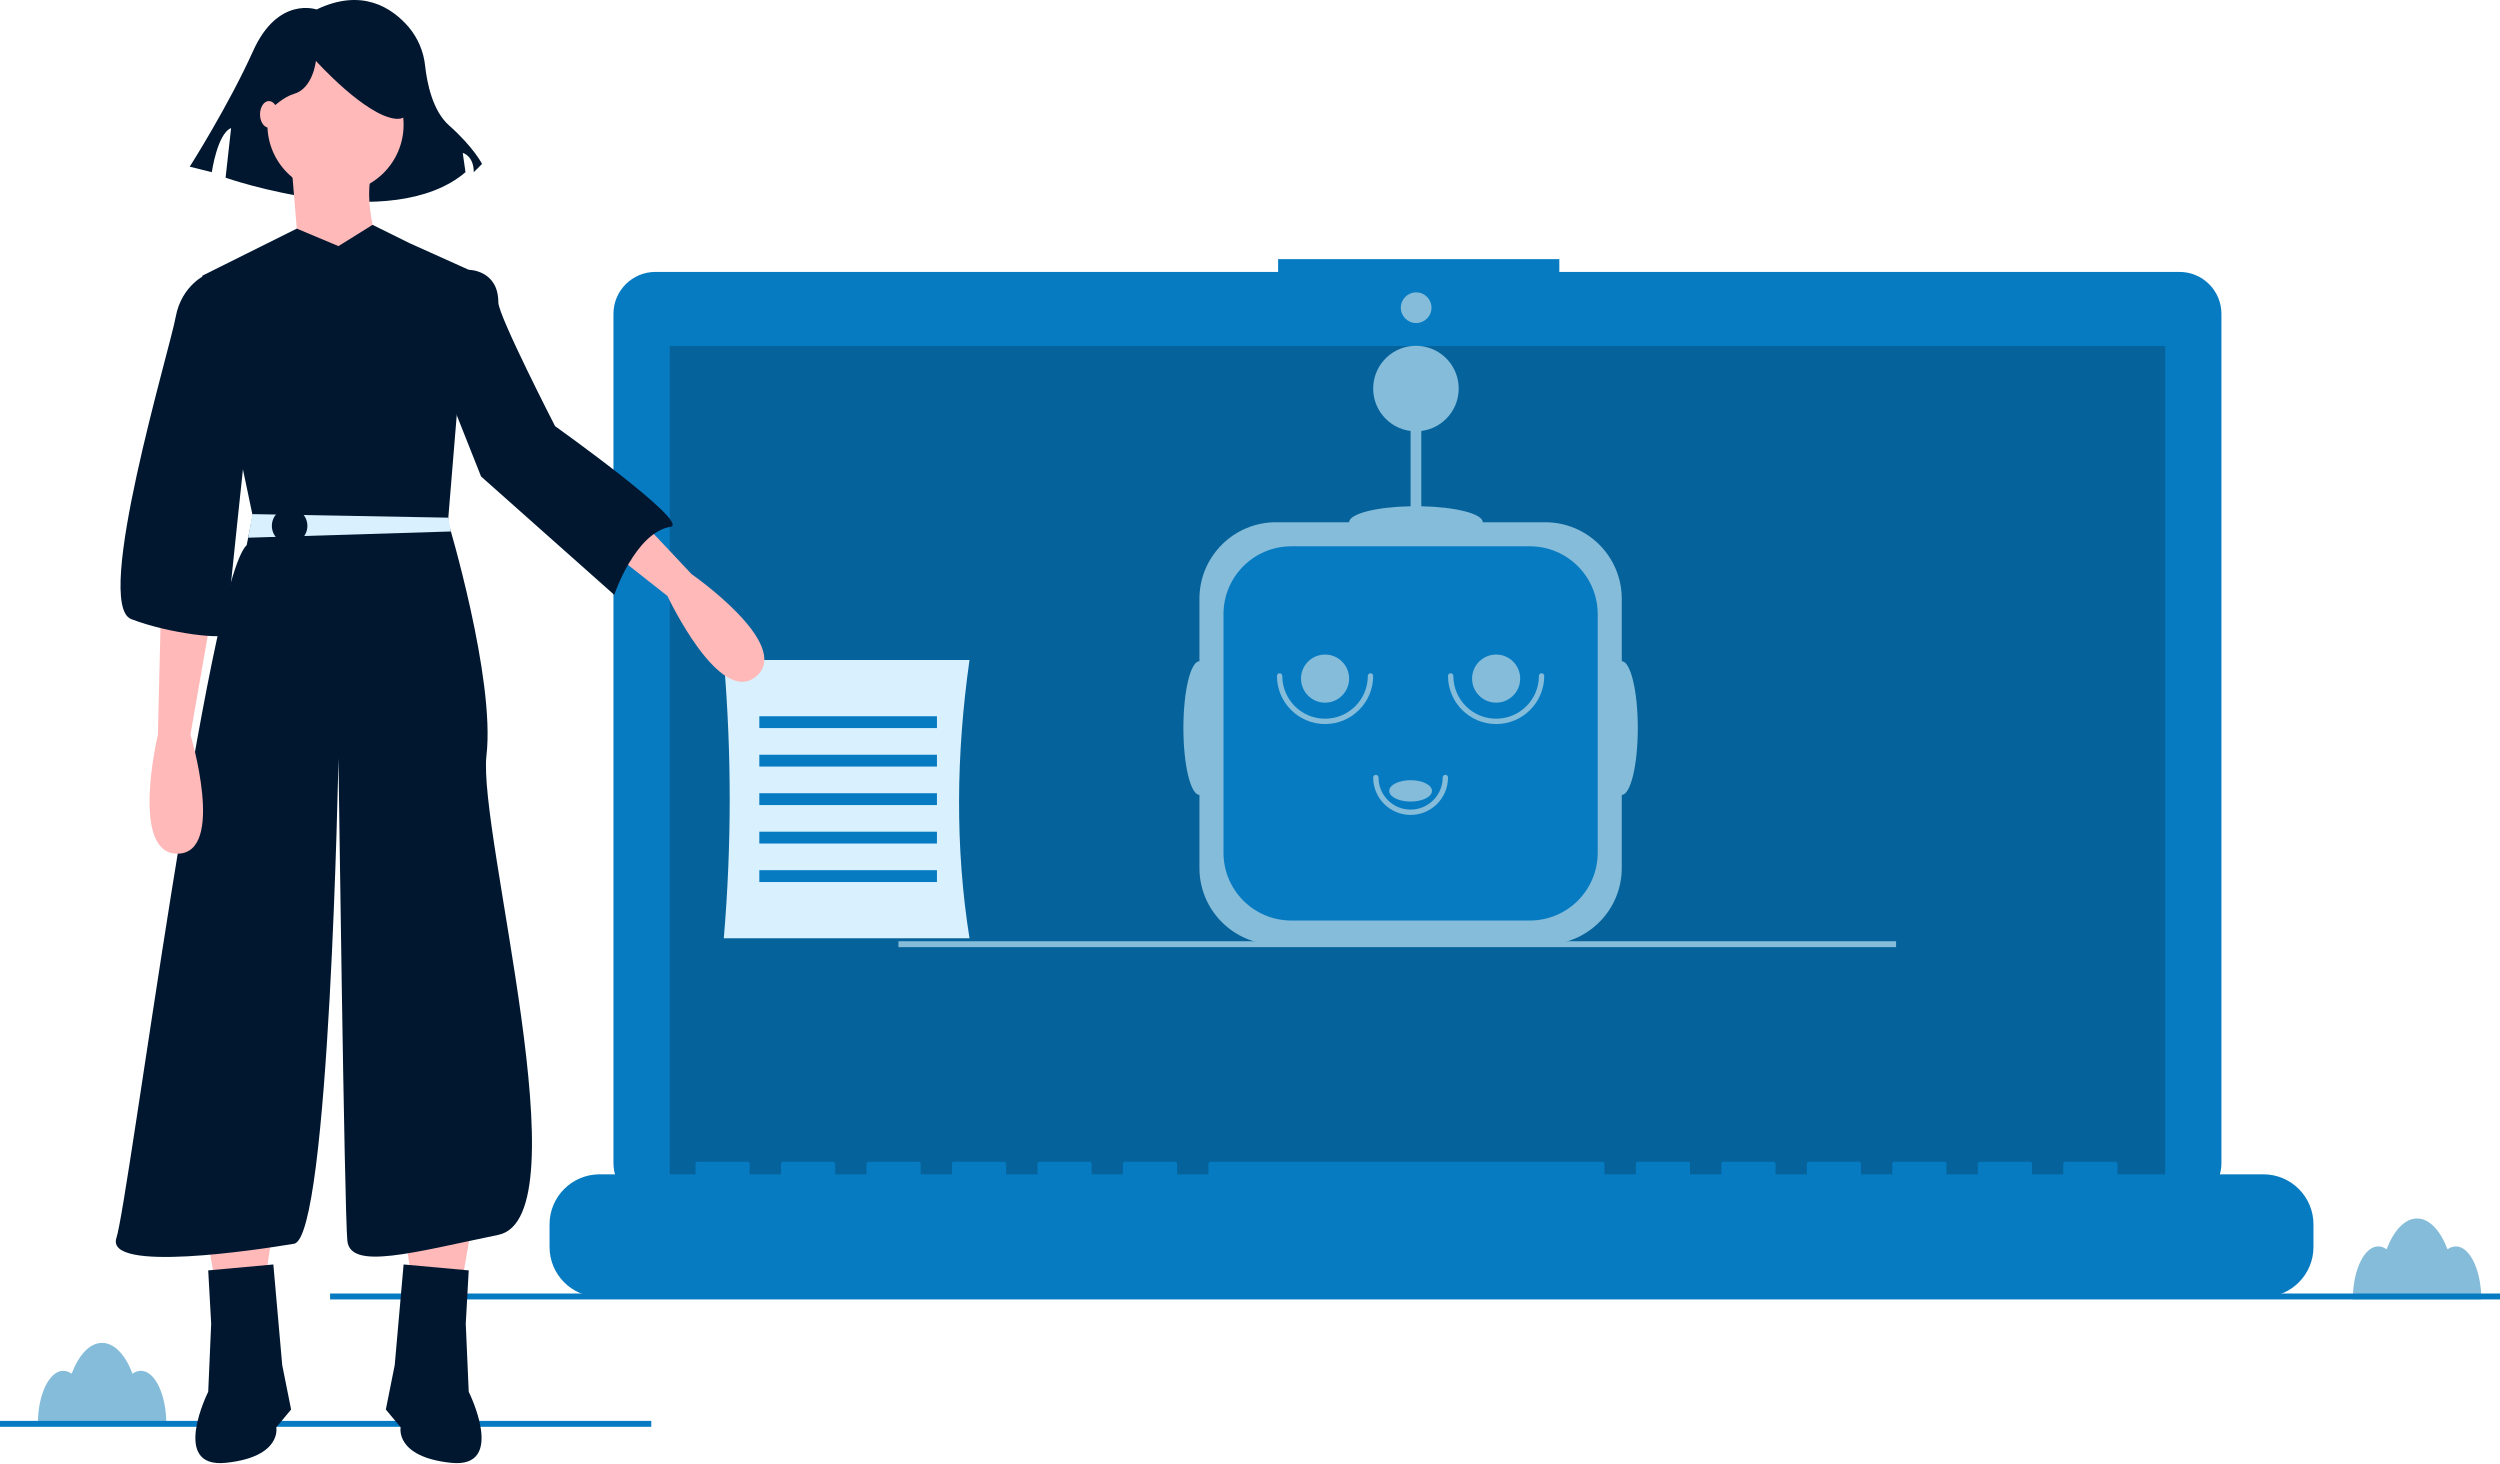
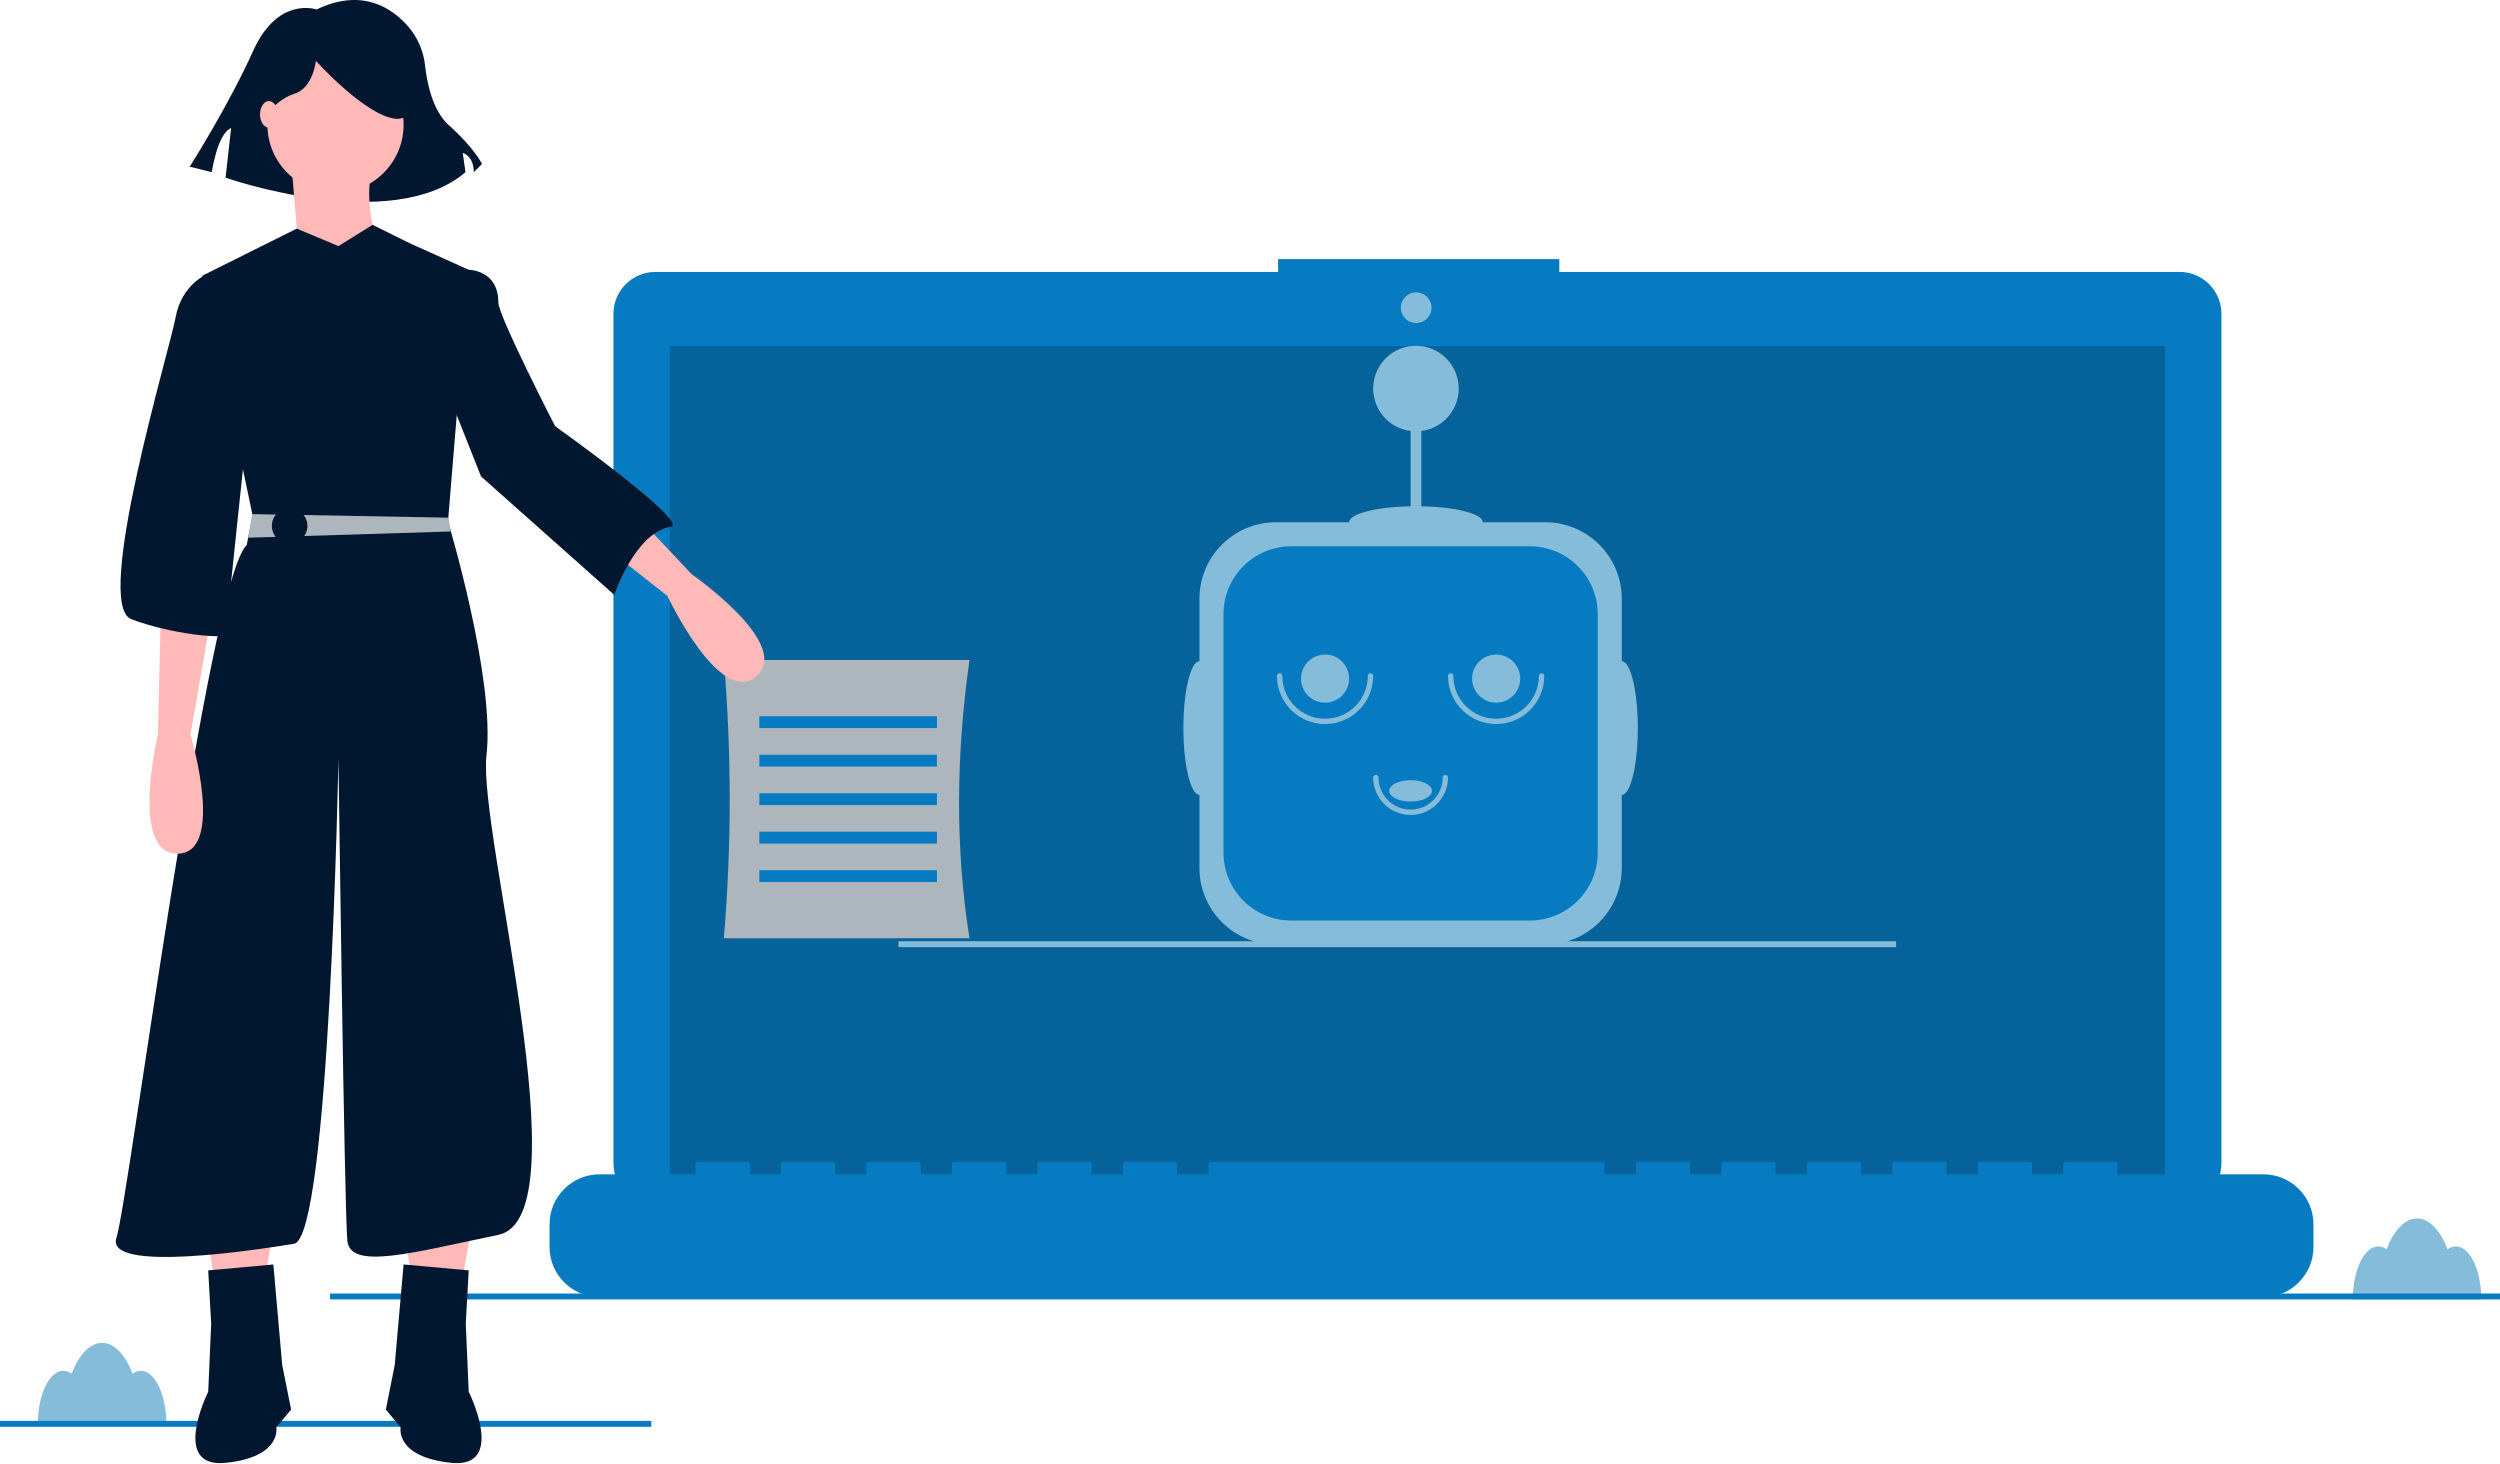
<svg xmlns="http://www.w3.org/2000/svg" id="e9b383de-0ed4-41c7-955a-d31167ca9f18" data-name="Layer 1" width="844.5" height="494.246" viewBox="0 0 844.5 494.246">
  <path d="M225.342,665.935a4.777,4.777,0,0,0-2.816.991c-2.4-6.344-6.117-10.42-10.291-10.42s-7.891,4.077-10.291,10.42a4.777,4.777,0,0,0-2.816-.991c-4.743,0-8.588,8.021-8.588,17.916H233.93C233.93,673.956,230.085,665.935,225.342,665.935Z" transform="translate(-177.7501 -202.877)" fill="#84bcda" />
  <rect y="479.974" width="220" height="2" fill="#067bc2" />
  <path d="M1007.342,623.909a4.777,4.777,0,0,0-2.816.991c-2.4-6.344-6.117-10.42-10.291-10.42s-7.891,4.077-10.291,10.42a4.777,4.777,0,0,0-2.816-.991c-4.743,0-8.588,8.021-8.588,17.916H1015.93C1015.93,631.93,1012.085,623.909,1007.342,623.909Z" transform="translate(-177.7501 -202.877)" fill="#84bcda" />
  <path d="M913.979,294.73H704.489v-4.318H609.498v4.318H399.145a14.17,14.17,0,0,0-14.17,14.17V595.757a14.17,14.17,0,0,0,14.17,14.17H913.979a14.17,14.17,0,0,0,14.17-14.17V308.901A14.17,14.17,0,0,0,913.979,294.73Z" transform="translate(-177.7501 -202.877)" fill="#067bc2" />
  <rect x="226.227" y="116.892" width="505.17" height="284.98" opacity="0.2" />
  <circle cx="478.38" cy="103.943" r="5.181" fill="#84bcda" />
  <rect x="111.5" y="436.948" width="733" height="2" fill="#067bc2" />
  <path d="M725.582,426.243V405.159a25.869,25.869,0,0,0-25.869-25.869H678.63c0-2.846-9.146-5.178-20.768-5.399V348.465a14.447,14.447,0,1,0-3.612,0v25.426c-11.622.221-20.768,2.553-20.768,5.399H608.787a25.869,25.869,0,0,0-25.869,25.869v21.084c-2.992,0-5.418,10.106-5.418,22.573s2.426,22.573,5.418,22.573v24.696a25.869,25.869,0,0,0,25.869,25.869h90.926a25.869,25.869,0,0,0,25.869-25.869V471.39c2.992,0,5.418-10.106,5.418-22.573S728.575,426.243,725.582,426.243Z" transform="translate(-177.7501 -202.877)" fill="#84bcda" />
  <path d="M436.216,184.539h80.568a22.922,22.922,0,0,1,22.922,22.922V288.029a22.922,22.922,0,0,1-22.922,22.922H436.216a22.922,22.922,0,0,1-22.922-22.922V207.461A22.922,22.922,0,0,1,436.216,184.539Z" fill="#067bc2" />
  <path d="M625.356,447.462a16.271,16.271,0,0,1-16.253-16.253.903.903,0,1,1,1.806,0,14.447,14.447,0,1,0,28.894,0,.903.903,0,0,1,1.806,0A16.271,16.271,0,0,1,625.356,447.462Z" transform="translate(-177.7501 -202.877)" fill="#84bcda" />
  <path d="M654.25,478.162a12.655,12.655,0,0,1-12.641-12.641.903.903,0,0,1,1.806,0,10.835,10.835,0,0,0,21.671,0,.903.903,0,1,1,1.806,0A12.655,12.655,0,0,1,654.25,478.162Z" transform="translate(-177.7501 -202.877)" fill="#84bcda" />
  <path d="M683.144,447.462a16.271,16.271,0,0,1-16.253-16.253.903.903,0,1,1,1.806,0,14.447,14.447,0,1,0,28.894,0,.903.903,0,0,1,1.806,0A16.272,16.272,0,0,1,683.144,447.462Z" transform="translate(-177.7501 -202.877)" fill="#84bcda" />
  <circle cx="447.606" cy="229.235" r="8.126" fill="#84bcda" />
  <circle cx="505.394" cy="229.235" r="8.126" fill="#84bcda" />
  <ellipse cx="476.5" cy="267.158" rx="7.224" ry="3.612" fill="#84bcda" />
  <path d="M942.334,599.564H893.031v-3.552a.704.704,0,0,0-.704-.704H875.424a.704.704,0,0,0-.704.704v3.552H864.155v-3.552a.704.704,0,0,0-.704-.704H846.547a.704.704,0,0,0-.704.704v3.552H835.278v-3.552a.704.704,0,0,0-.704-.704H817.67a.704.704,0,0,0-.704.704v3.552H806.401v-3.552a.704.704,0,0,0-.704-.704H788.793a.704.704,0,0,0-.704.704v3.552H777.524v-3.552a.704.704,0,0,0-.704-.704H759.916a.704.704,0,0,0-.704.704v3.552H748.647v-3.552a.704.704,0,0,0-.704-.704H731.039a.704.704,0,0,0-.704.704v3.552H719.77v-3.552a.704.704,0,0,0-.704-.704H586.654a.704.704,0,0,0-.704.704v3.552H575.385v-3.552a.704.704,0,0,0-.704-.704H557.777a.704.704,0,0,0-.704.704v3.552H546.508v-3.552a.704.704,0,0,0-.704-.704H528.9a.704.704,0,0,0-.704.704v3.552H517.631v-3.552a.704.704,0,0,0-.704-.704H500.023a.704.704,0,0,0-.704.704v3.552H488.754v-3.552a.704.704,0,0,0-.704-.704H471.146a.704.704,0,0,0-.704.704v3.552H459.877v-3.552a.704.704,0,0,0-.704-.704H442.269a.704.704,0,0,0-.704.704v3.552H431v-3.552a.704.704,0,0,0-.704-.704H413.392a.704.704,0,0,0-.704.704v3.552H380.289A16.904,16.904,0,0,0,363.386,616.468v7.643a16.904,16.904,0,0,0,16.904,16.904H942.334a16.904,16.904,0,0,0,16.904-16.904V616.468A16.904,16.904,0,0,0,942.334,599.564Z" transform="translate(-177.7501 -202.877)" fill="#067bc2" />
  <rect x="303.5" y="317.948" width="337" height="2" fill="#84bcda" />
-   <path d="M505.25,519.825h-83a555.424,555.424,0,0,0,0-94h83C500.681,458.019,500.413,489.403,505.25,519.825Z" transform="translate(-177.7501 -202.877)" fill="#d9f0ff" />
+   <path d="M505.25,519.825h-83a555.424,555.424,0,0,0,0-94h83C500.681,458.019,500.413,489.403,505.25,519.825Z" transform="translate(-177.7501 -202.877)" fill="#adb5bd" />
  <rect x="256.5" y="241.948" width="60" height="4" fill="#067bc2" />
  <rect x="256.5" y="254.948" width="60" height="4" fill="#067bc2" />
  <rect x="256.5" y="267.948" width="60" height="4" fill="#067bc2" />
  <rect x="256.5" y="280.948" width="60" height="4" fill="#067bc2" />
  <rect x="256.5" y="293.948" width="60" height="4" fill="#067bc2" />
  <path d="M284.694,206.084s-13.041-4.658-21.425,13.973-21.425,39.123-21.425,39.123l7.452,1.863s1.863-13.041,6.521-14.904l-1.863,16.767s55.891,19.562,81.041-1.863l-.932-6.521s3.726.932,3.726,6.521L340.585,258.249s-2.795-5.589-11.178-13.041c-5.503-4.891-7.394-14.197-8.043-20.015a24.22,24.22,0,0,0-5.576-13.19C310.216,205.547,300.064,198.684,284.694,206.084Z" transform="translate(-177.7501 -202.877)" fill="#01172f" />
  <polygon points="69.335 414.136 73.335 437.136 89.335 434.136 92.335 414.136 69.335 414.136" fill="#ffb9b9" />
  <path d="M270.085,630.013l-22,2,1,18-1,23s-13,26,6,24,17-12,17-12l5-6-3-15Z" transform="translate(-177.7501 -202.877)" fill="#01172f" />
  <polygon points="159.335 414.136 155.335 437.136 139.335 434.136 136.335 414.136 159.335 414.136" fill="#ffb9b9" />
  <path d="M314.085,630.013l22,2-1,18,1,23s13,26-6,24-17-12-17-12l-5-6,3-15Z" transform="translate(-177.7501 -202.877)" fill="#01172f" />
  <circle cx="113.335" cy="42.136" r="23" fill="#ffb9b9" />
  <path d="M276.085,257.013l3,36,28-1s-8-23-3-32Z" transform="translate(-177.7501 -202.877)" fill="#ffb9b9" />
  <path d="M292.085,286.013l11.518-7.184,12.482,6.184,20,9-7,85s16,53,13,79,33,156,4,162-50,12-51,2-3-163-3-163-3,162-15,164-64,10-60-2,31-222,44-234l2-10-17-81,31.924-15.911Z" transform="translate(-177.7501 -202.877)" fill="#01172f" />
  <path d="M232.085,410.013l-1,41s-9.626,40.479,6.687,40.239,4.313-40.239,4.313-40.239l7-40Z" transform="translate(-177.7501 -202.877)" fill="#ffb9b9" />
  <path d="M383.298,366.982l28.103,29.87s34.18,23.725,21.871,34.432S403.209,404.192,403.209,404.192l-31.905-25.121Z" transform="translate(-177.7501 -202.877)" fill="#ffb9b9" />
-   <polygon points="83.835 181.636 152.325 179.536 151.435 174.886 151.435 174.866 85.235 173.666 83.835 181.636" fill="#d9f0ff" />
+   <polygon points="83.835 181.636 152.325 179.536 151.435 174.886 151.435 174.866 85.235 173.666 83.835 181.636" fill="#adb5bd" />
  <circle cx="97.835" cy="177.636" r="6" fill="#01172f" />
  <path d="M254.085,297.013l-6.5-1.5s-8.5,3.5-10.5,14.5-28,97-15,102,32,7,32,5,8-77,8-77Z" transform="translate(-177.7501 -202.877)" fill="#01172f" />
  <path d="M315.25,300.825l20.835-6.812s10,0,10,11c0,4.538,19.165,41.812,19.165,41.812s46.05,32.825,39,34c-12,2-19,23-19,23l-45-40Z" transform="translate(-177.7501 -202.877)" fill="#01172f" />
  <path d="M263.034,246.726s7.452-10.247,13.973-12.11,7.452-11.178,7.452-11.178S301.226,242.069,311.472,243s.932-22.356.932-22.356l-18.63-4.658-17.699,1.863-13.973,9.315Z" transform="translate(-177.7501 -202.877)" fill="#01172f" />
  <ellipse cx="90.835" cy="38.636" rx="3" ry="4.5" fill="#ffb9b9" />
</svg>
